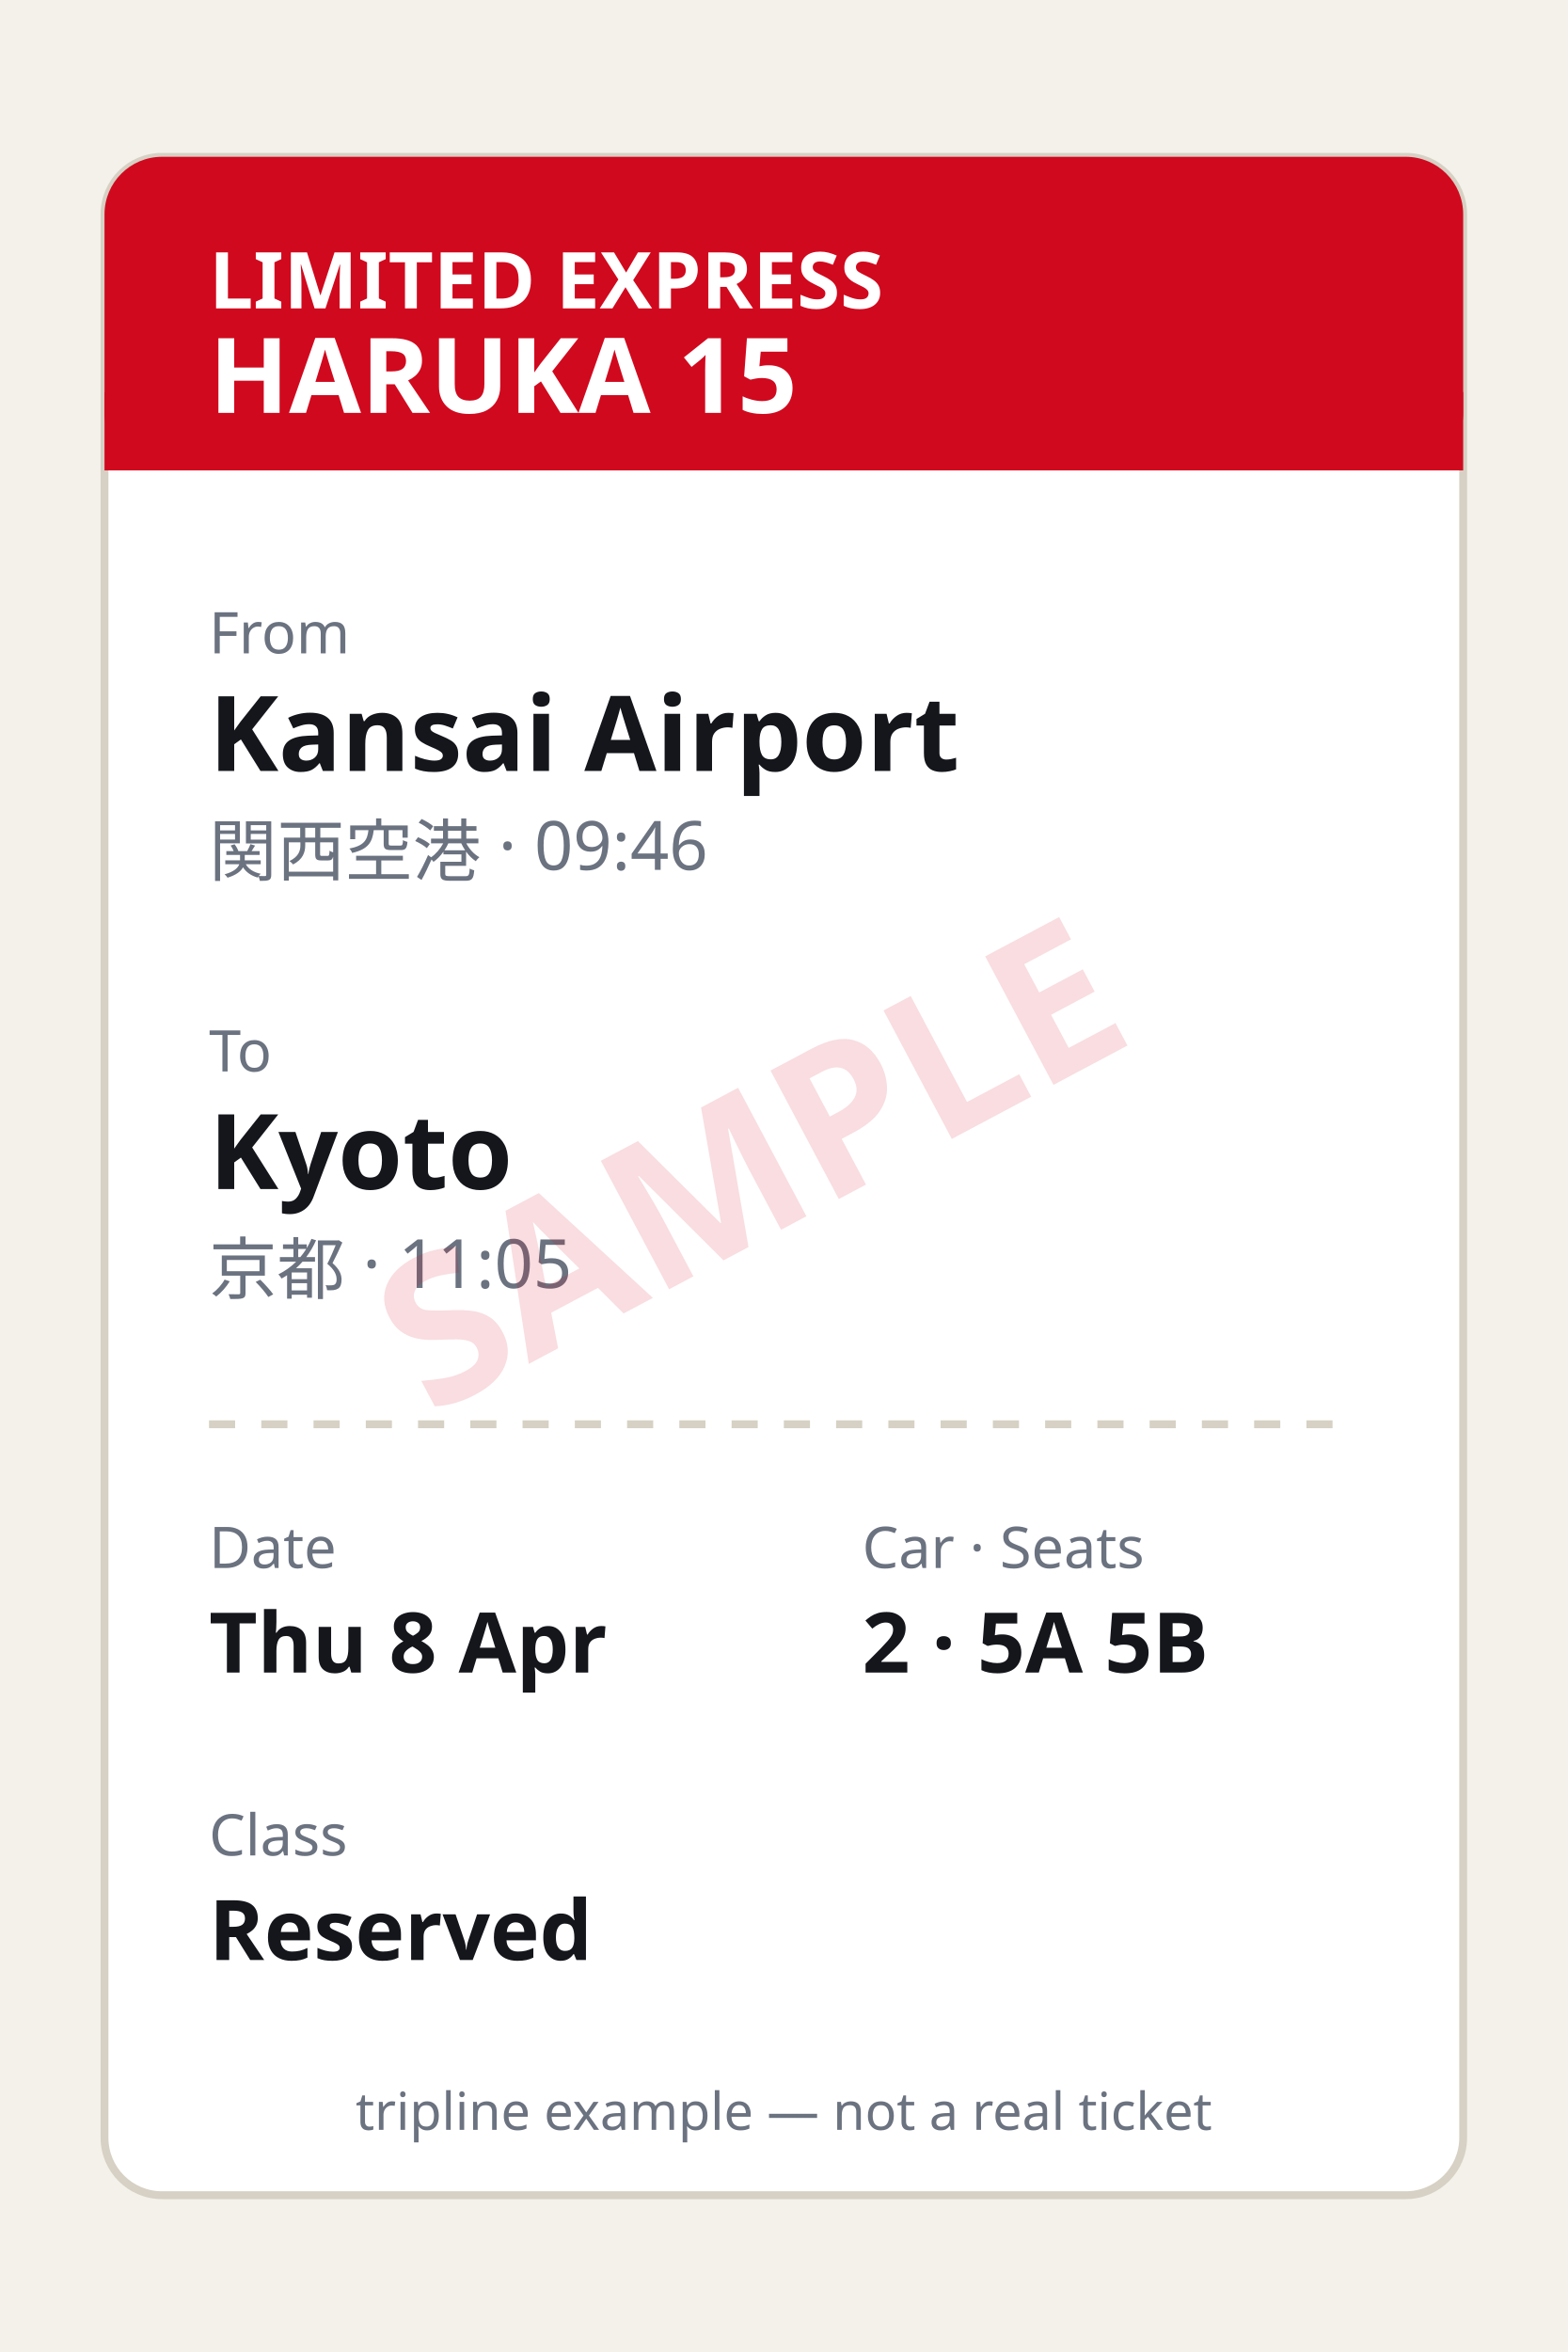
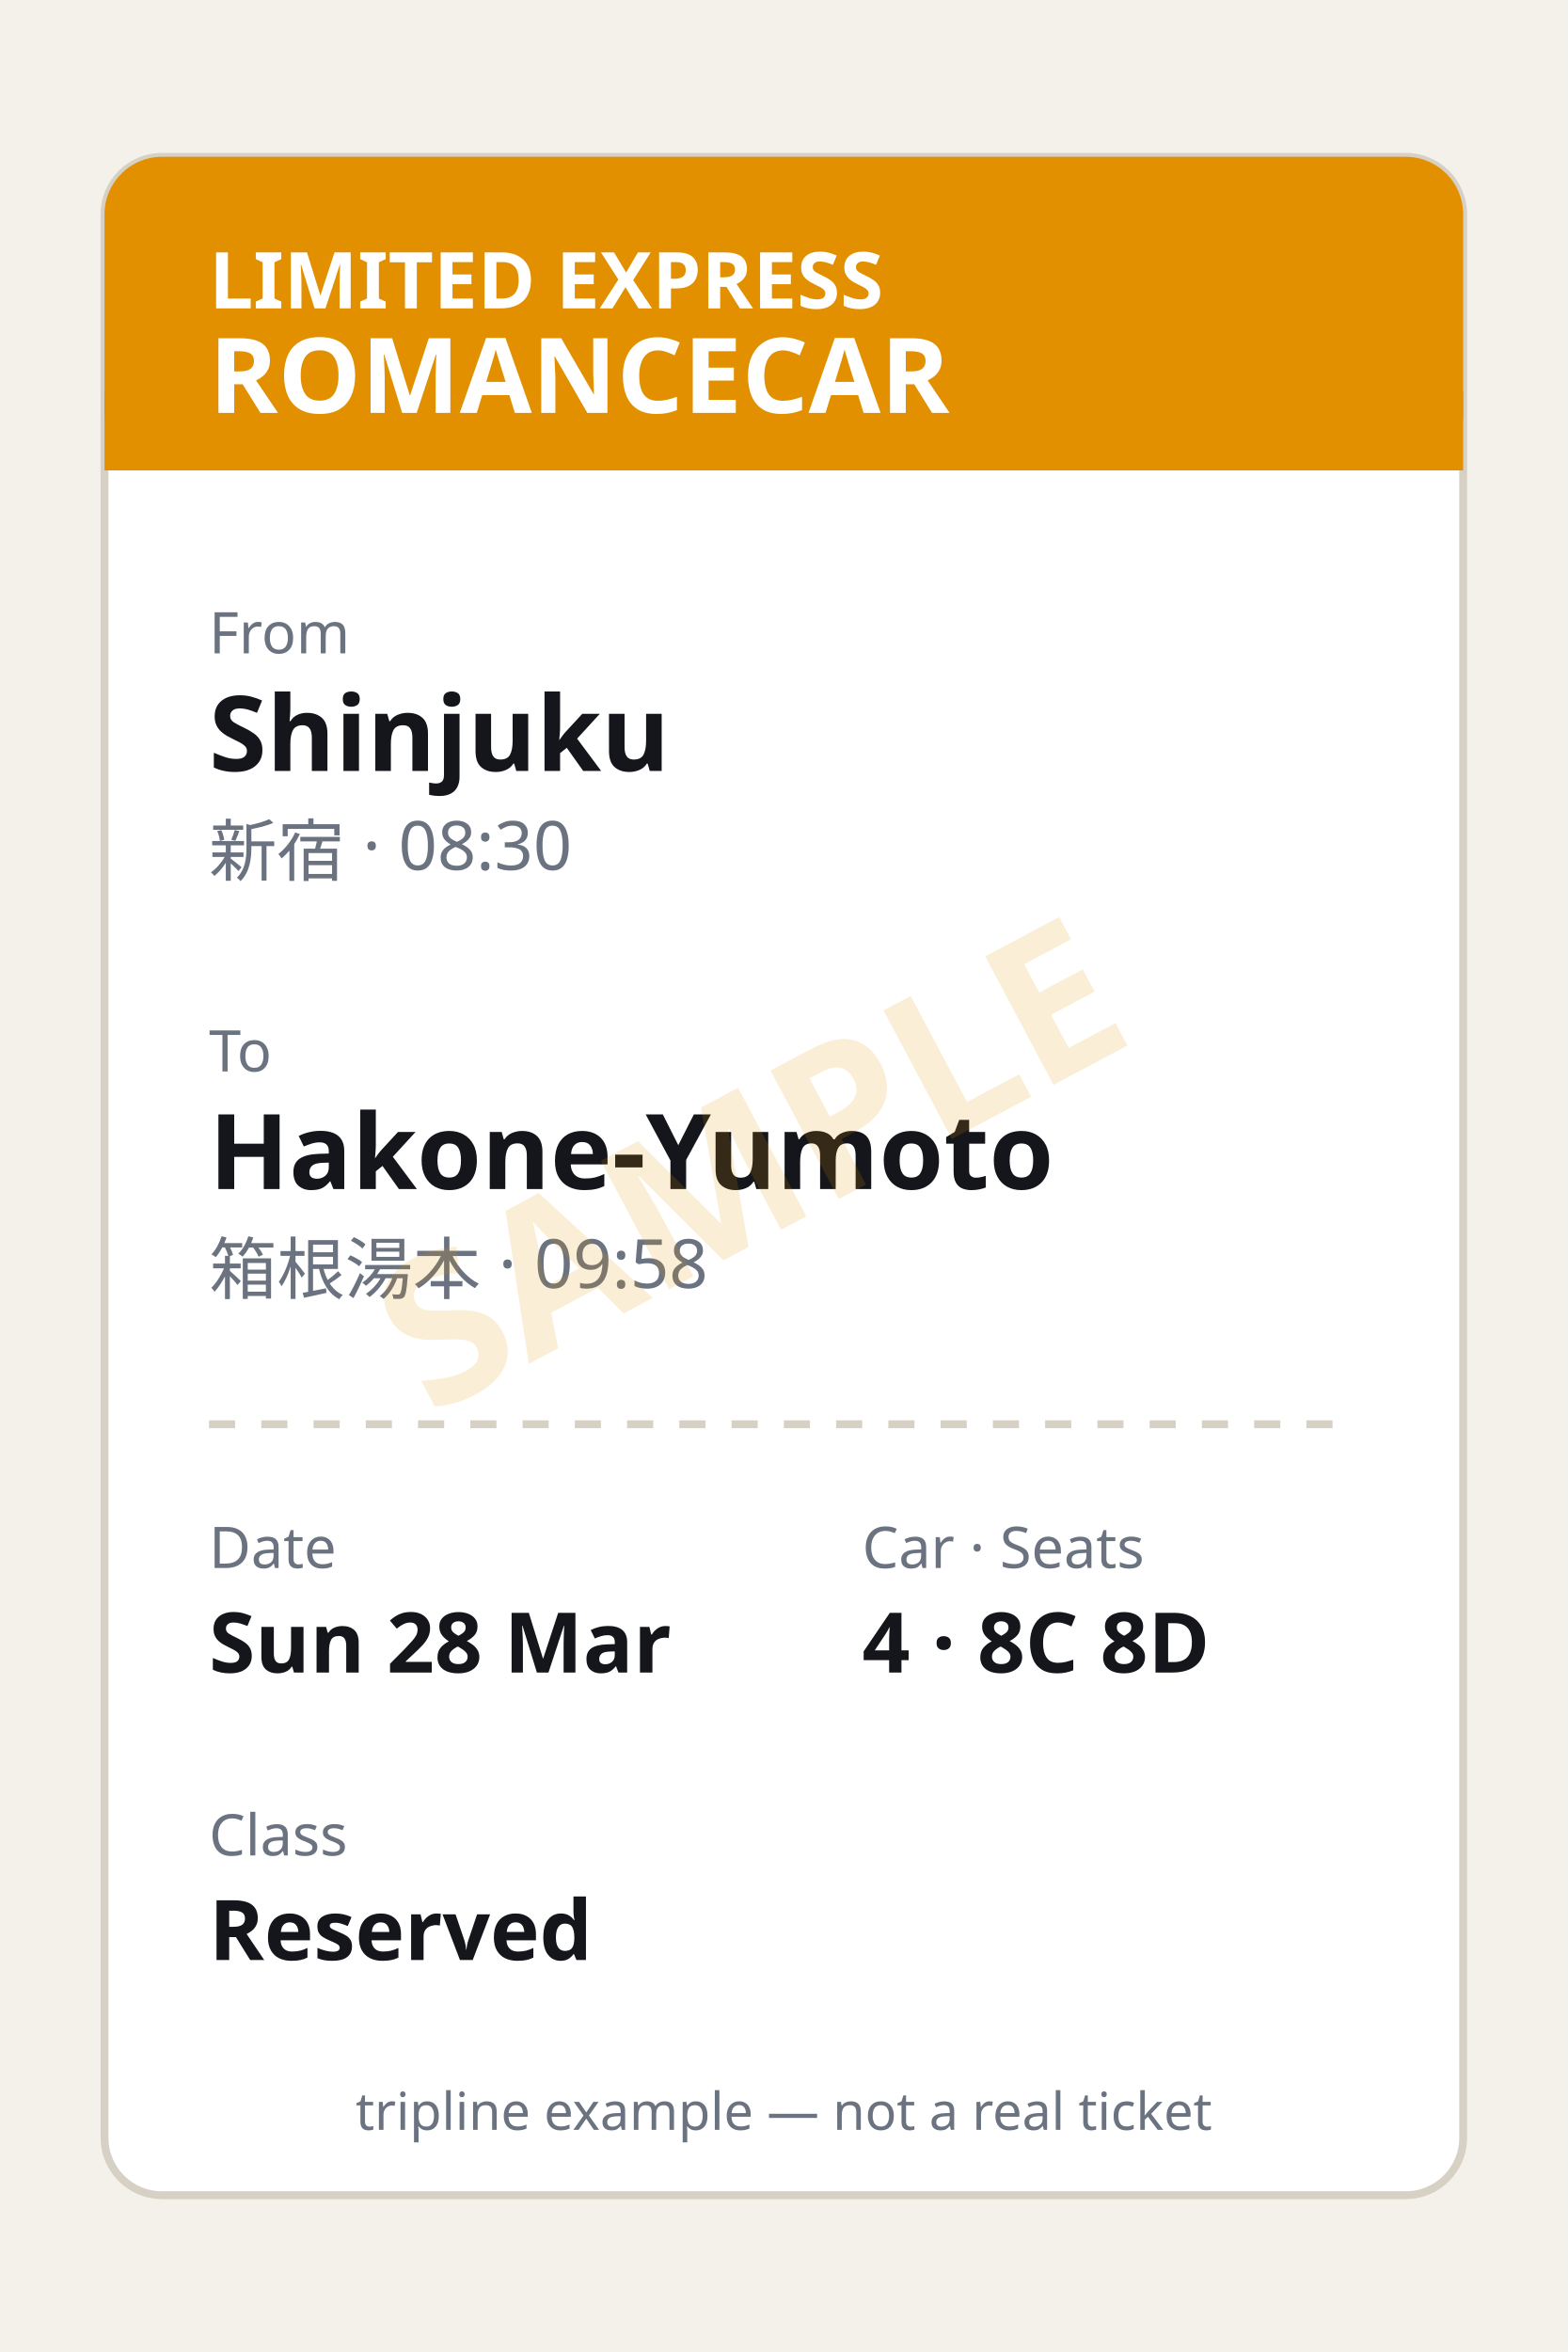
<svg xmlns="http://www.w3.org/2000/svg" viewBox="0 0 600 900" role="img" aria-label="Sample train ticket">
  <rect width="600" height="900" fill="#f4f1ea" />
  <rect x="40" y="60" width="520" height="780" rx="22" fill="#fff" stroke="#d6d1c4" stroke-width="3" />
-   <rect x="40" y="60" width="520" height="120" rx="22" fill="#D1091E" />
-   <rect x="40" y="150" width="520" height="30" fill="#D1091E" />
+   <rect x="40" y="60" width="520" height="120" rx="22" fill="#E29000" />
+   <rect x="40" y="150" width="520" height="30" fill="#E29000" />
  <text x="80" y="118" font-family="sans-serif" font-size="30" font-weight="800" fill="#fff">LIMITED EXPRESS</text>
-   <text x="80" y="158" font-family="sans-serif" font-size="40" font-weight="800" fill="#fff">HARUKA 15</text>
+   <text x="80" y="158" font-family="sans-serif" font-size="40" font-weight="800" fill="#fff">ROMANCECAR</text>
  <g font-family="sans-serif" fill="#14161b">
    <text x="80" y="250" font-size="22" fill="#6b7280">From</text>
-     <text x="80" y="295" font-size="40" font-weight="800">Kansai Airport</text>
-     <text x="80" y="335" font-size="26" fill="#6b7280">関西空港 · 09:46</text>
+     <text x="80" y="295" font-size="40" font-weight="800">Shinjuku</text>
+     <text x="80" y="335" font-size="26" fill="#6b7280">新宿 · 08:30</text>
    <text x="80" y="410" font-size="22" fill="#6b7280">To</text>
-     <text x="80" y="455" font-size="40" font-weight="800">Kyoto</text>
-     <text x="80" y="495" font-size="26" fill="#6b7280">京都 · 11:05</text>
+     <text x="80" y="455" font-size="40" font-weight="800">Hakone-Yumoto</text>
+     <text x="80" y="495" font-size="26" fill="#6b7280">箱根湯本 · 09:58</text>
    <line x1="80" y1="545" x2="520" y2="545" stroke="#d6d1c4" stroke-width="3" stroke-dasharray="10 10" />
    <text x="80" y="600" font-size="22" fill="#6b7280">Date</text>
-     <text x="80" y="640" font-size="32" font-weight="800">Thu 8 Apr</text>
+     <text x="80" y="640" font-size="32" font-weight="800">Sun 28 Mar</text>
    <text x="330" y="600" font-size="22" fill="#6b7280">Car · Seats</text>
-     <text x="330" y="640" font-size="32" font-weight="800">2 · 5A 5B</text>
+     <text x="330" y="640" font-size="32" font-weight="800">4 · 8C 8D</text>
    <text x="80" y="710" font-size="22" fill="#6b7280">Class</text>
    <text x="80" y="750" font-size="32" font-weight="800">Reserved</text>
  </g>
-   <text x="300" y="470" font-family="sans-serif" font-size="78" font-weight="900" fill="#D1091E" fill-opacity=".14" text-anchor="middle" transform="rotate(-28 300 470)">SAMPLE</text>
+   <text x="300" y="470" font-family="sans-serif" font-size="78" font-weight="900" fill="#E29000" fill-opacity=".16" text-anchor="middle" transform="rotate(-28 300 470)">SAMPLE</text>
  <text x="300" y="815" font-family="sans-serif" font-size="20" fill="#6b7280" text-anchor="middle">tripline example — not a real ticket</text>
</svg>
